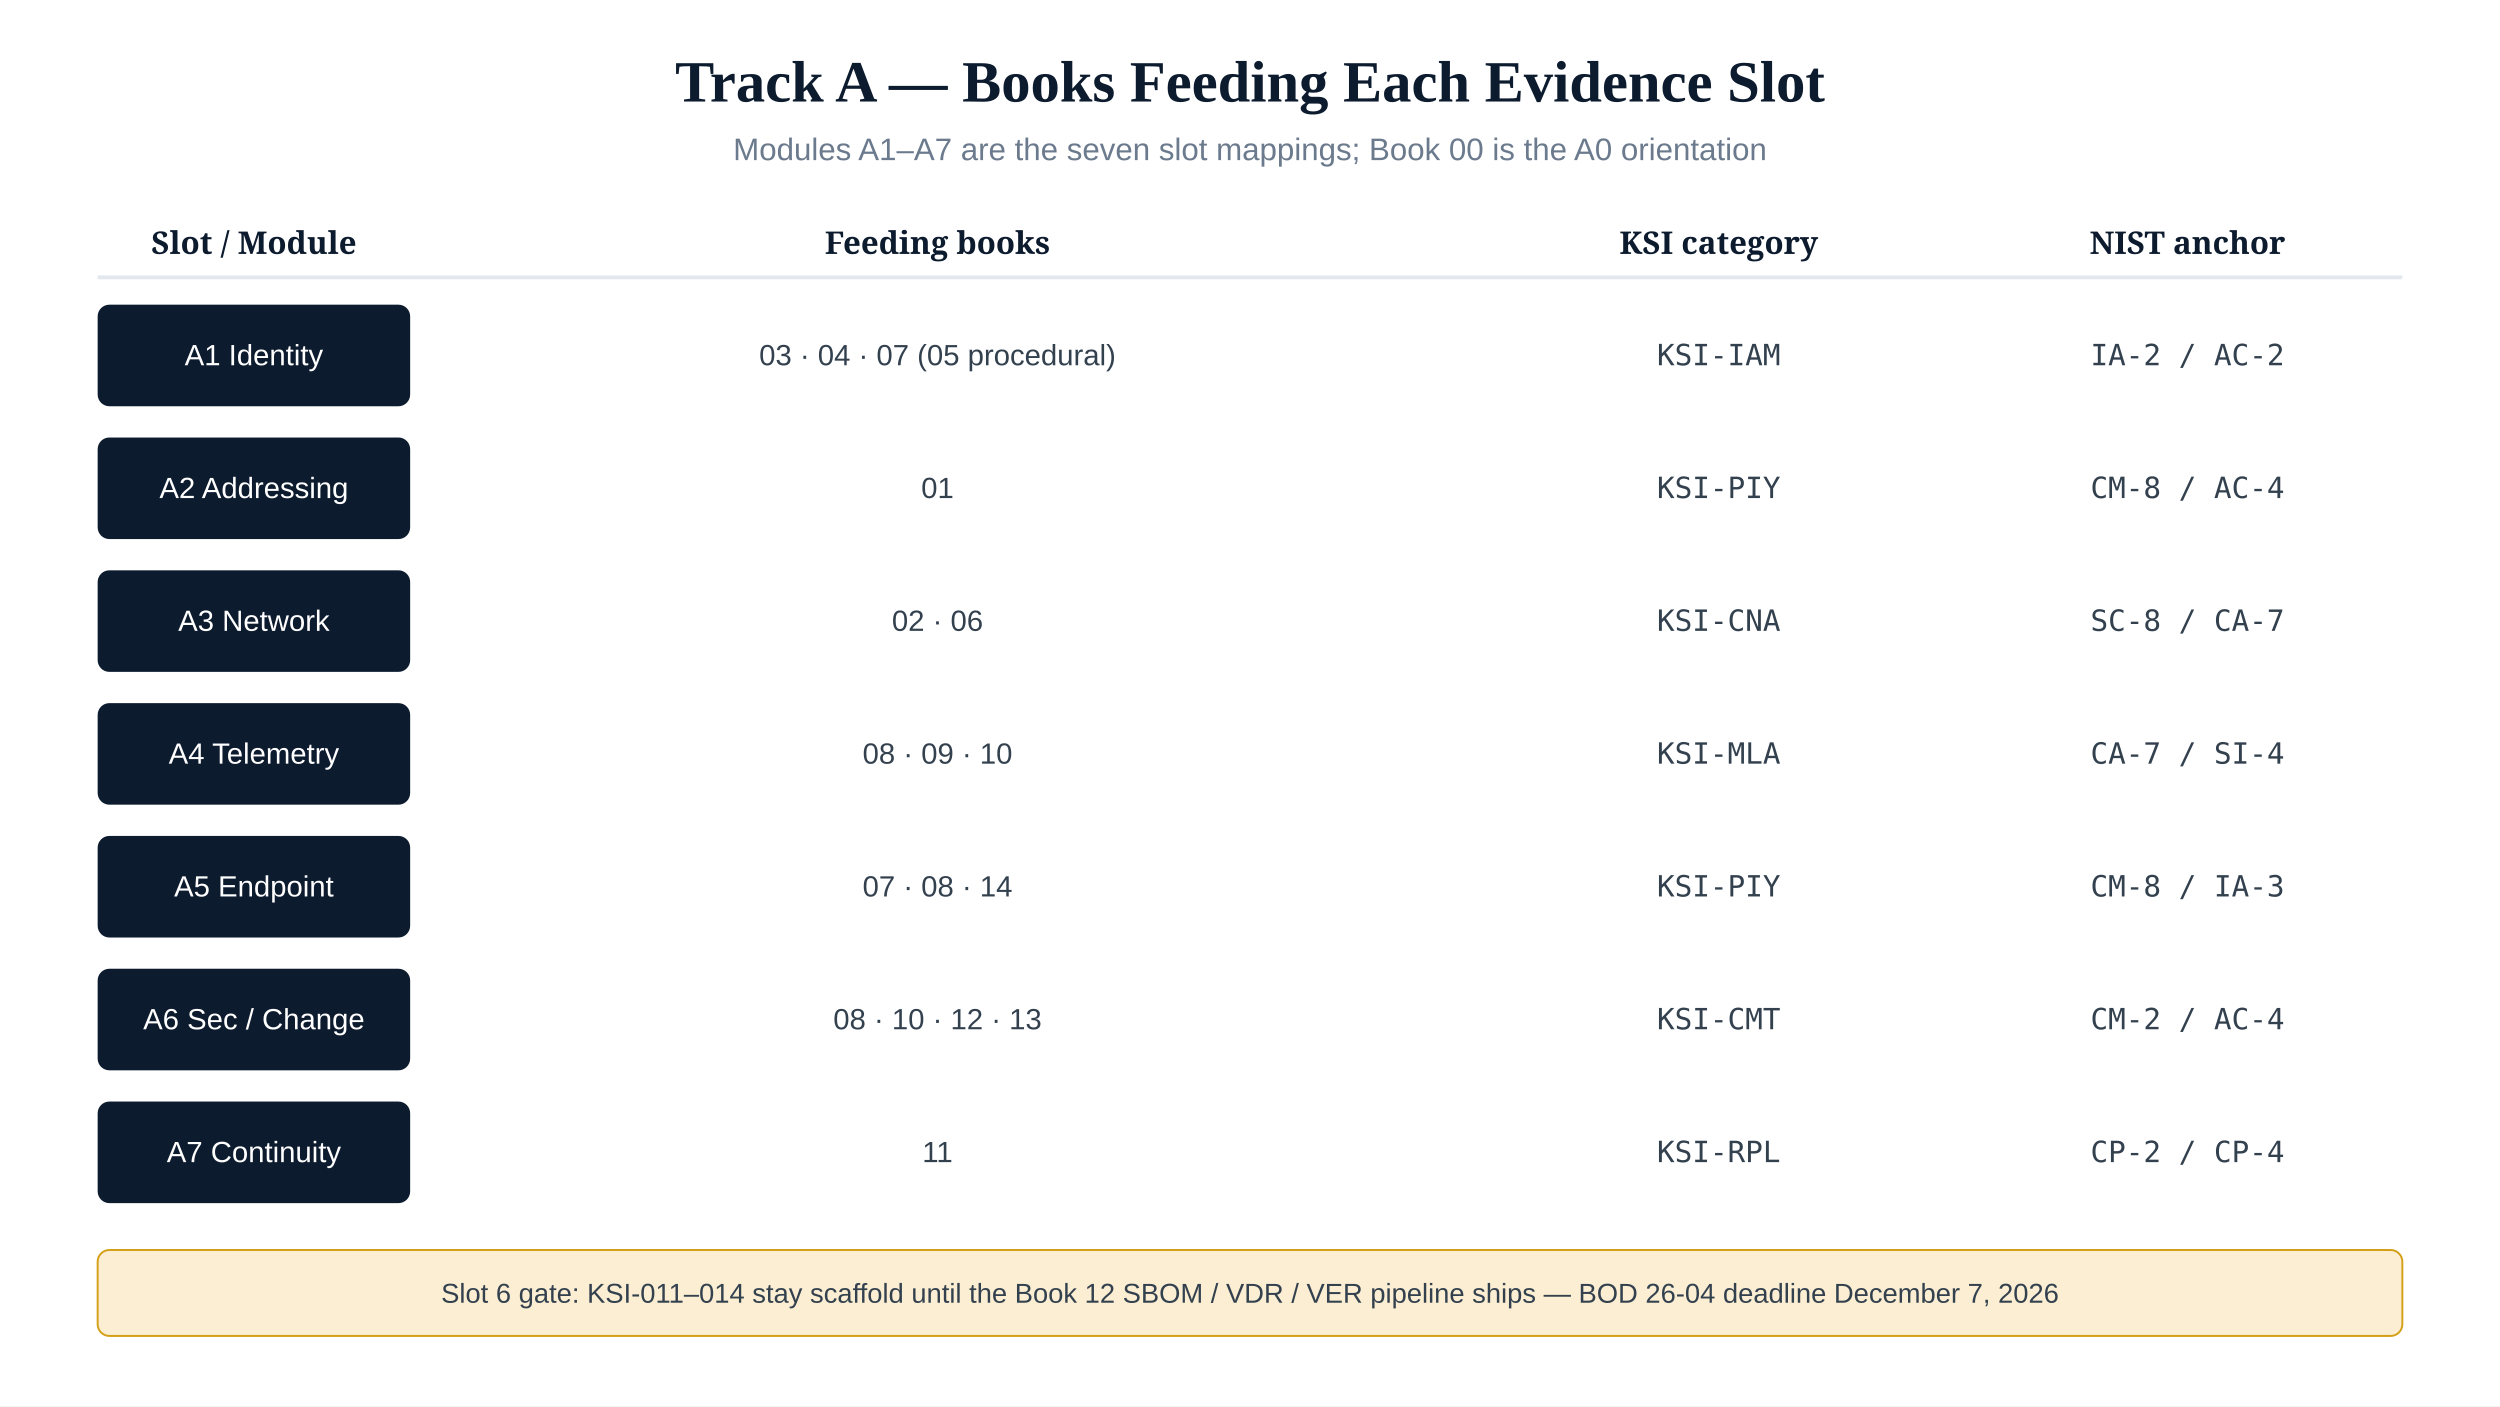
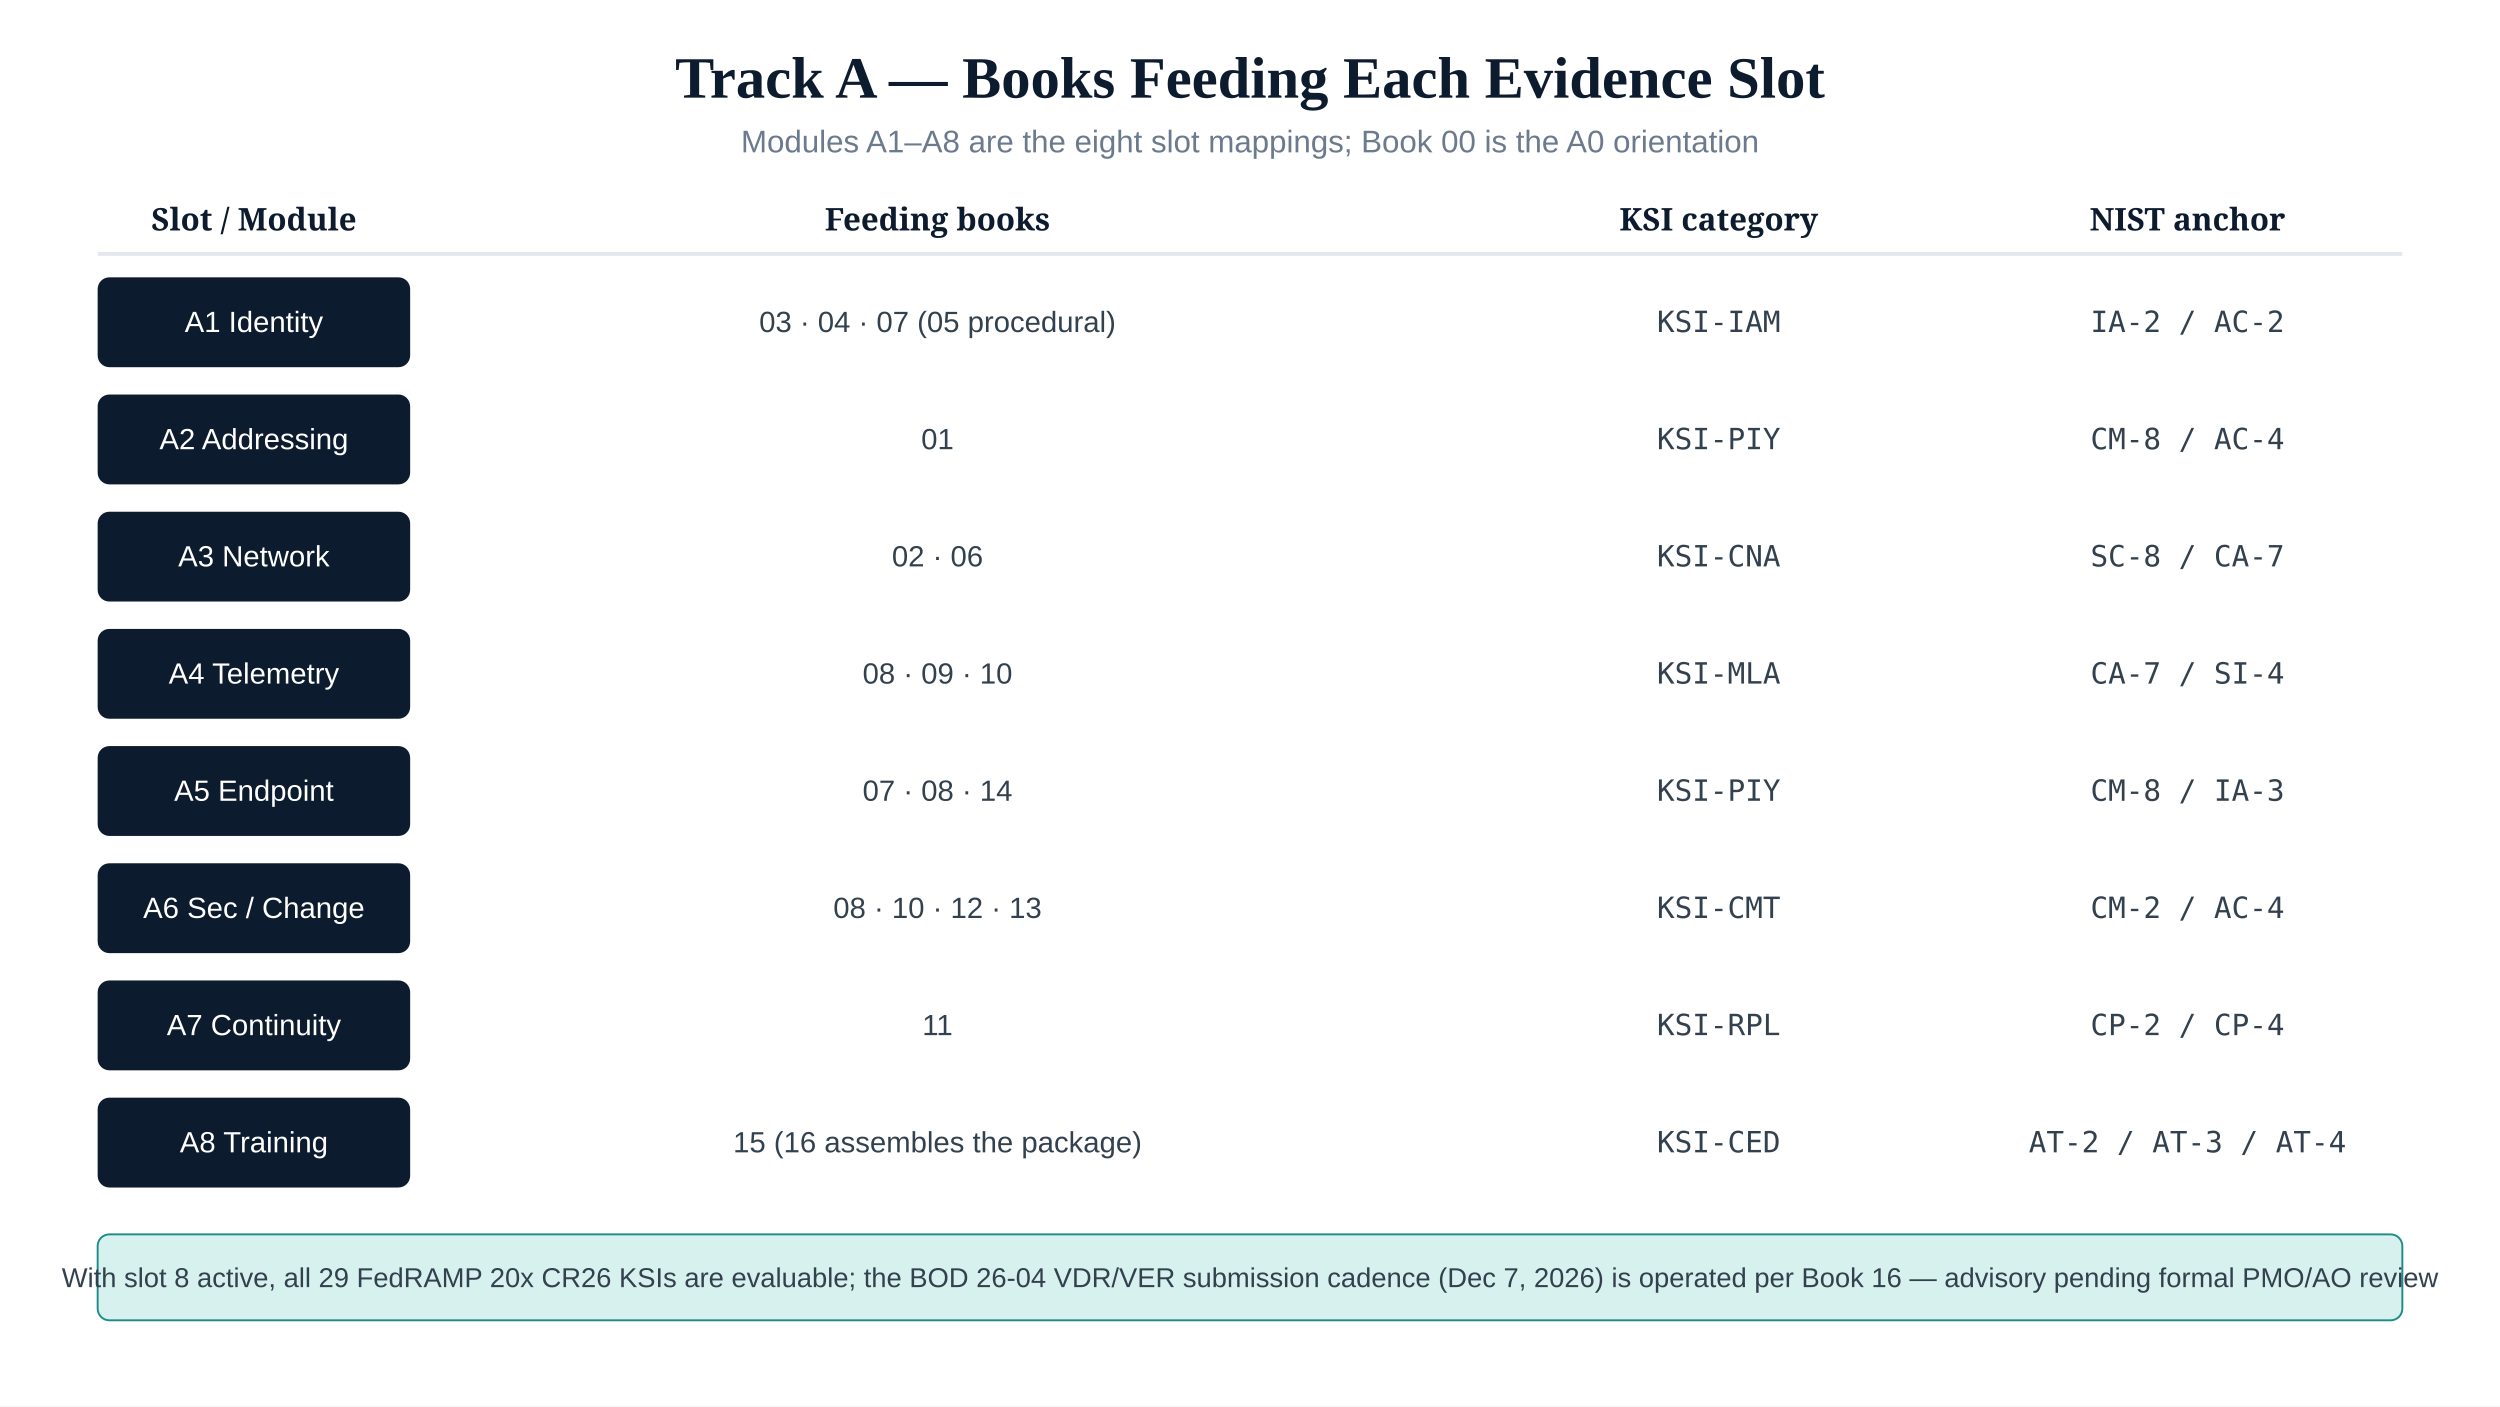
- <svg xmlns="http://www.w3.org/2000/svg" viewBox="0 0 1280 720" role="img" aria-label="Track A matrix: which books feed each of the seven evidence slots">
+ <svg xmlns="http://www.w3.org/2000/svg" viewBox="0 0 1280 720" role="img" aria-label="Track A matrix: which books feed each of the eight evidence slots">
  <rect x="0" y="0" width="1280" height="720" fill="#FFFFFF" />
-   <text x="640" y="52" text-anchor="middle" font-family="Georgia, 'Times New Roman', serif" font-weight="bold" font-size="30" fill="#0D1B2E">Track A — Books Feeding Each Evidence Slot</text>
-   <text x="640" y="82" text-anchor="middle" font-family="Arial, sans-serif" font-size="16" fill="#6B7A8D">Modules A1–A7 are the seven slot mappings; Book 00 is the A0 orientation</text>
+   <text x="640" y="50" text-anchor="middle" font-family="Georgia, 'Times New Roman', serif" font-weight="bold" font-size="30" fill="#0D1B2E">Track A — Books Feeding Each Evidence Slot</text>
+   <text x="640" y="78" text-anchor="middle" font-family="Arial, sans-serif" font-size="16" fill="#6B7A8D">Modules A1–A8 are the eight slot mappings; Book 00 is the A0 orientation</text>
  <g font-family="Georgia, serif" font-weight="bold" font-size="16" fill="#0D1B2E">
-     <text x="130" y="130" text-anchor="middle">Slot / Module</text>
-     <text x="480" y="130" text-anchor="middle">Feeding books</text>
-     <text x="880" y="130" text-anchor="middle">KSI category</text>
-     <text x="1120" y="130" text-anchor="middle">NIST anchor</text>
+     <text x="130" y="118" text-anchor="middle">Slot / Module</text>
+     <text x="480" y="118" text-anchor="middle">Feeding books</text>
+     <text x="880" y="118" text-anchor="middle">KSI category</text>
+     <text x="1120" y="118" text-anchor="middle">NIST anchor</text>
  </g>
-   <line x1="50" y1="142" x2="1230" y2="142" stroke="#E3E8EF" stroke-width="2" />
+   <line x1="50" y1="130" x2="1230" y2="130" stroke="#E3E8EF" stroke-width="2" />
  <g font-family="Arial, sans-serif" font-size="15" fill="#33414F">
-     <rect x="50" y="156" width="160" height="52" rx="6" fill="#0D1B2E" />
-     <text x="130" y="187" text-anchor="middle" fill="#FFFFFF">A1  Identity</text>
-     <text x="480" y="187" text-anchor="middle">03 · 04 · 07   (05 procedural)</text>
-     <text x="880" y="187" text-anchor="middle" font-family="Consolas, monospace">KSI-IAM</text>
-     <text x="1120" y="187" text-anchor="middle" font-family="Consolas, monospace">IA-2 / AC-2</text>
-     <rect x="50" y="224" width="160" height="52" rx="6" fill="#0D1B2E" />
-     <text x="130" y="255" text-anchor="middle" fill="#FFFFFF">A2  Addressing</text>
-     <text x="480" y="255" text-anchor="middle">01</text>
-     <text x="880" y="255" text-anchor="middle" font-family="Consolas, monospace">KSI-PIY</text>
-     <text x="1120" y="255" text-anchor="middle" font-family="Consolas, monospace">CM-8 / AC-4</text>
-     <rect x="50" y="292" width="160" height="52" rx="6" fill="#0D1B2E" />
-     <text x="130" y="323" text-anchor="middle" fill="#FFFFFF">A3  Network</text>
-     <text x="480" y="323" text-anchor="middle">02 · 06</text>
-     <text x="880" y="323" text-anchor="middle" font-family="Consolas, monospace">KSI-CNA</text>
-     <text x="1120" y="323" text-anchor="middle" font-family="Consolas, monospace">SC-8 / CA-7</text>
-     <rect x="50" y="360" width="160" height="52" rx="6" fill="#0D1B2E" />
-     <text x="130" y="391" text-anchor="middle" fill="#FFFFFF">A4  Telemetry</text>
-     <text x="480" y="391" text-anchor="middle">08 · 09 · 10</text>
-     <text x="880" y="391" text-anchor="middle" font-family="Consolas, monospace">KSI-MLA</text>
-     <text x="1120" y="391" text-anchor="middle" font-family="Consolas, monospace">CA-7 / SI-4</text>
-     <rect x="50" y="428" width="160" height="52" rx="6" fill="#0D1B2E" />
-     <text x="130" y="459" text-anchor="middle" fill="#FFFFFF">A5  Endpoint</text>
-     <text x="480" y="459" text-anchor="middle">07 · 08 · 14</text>
-     <text x="880" y="459" text-anchor="middle" font-family="Consolas, monospace">KSI-PIY</text>
-     <text x="1120" y="459" text-anchor="middle" font-family="Consolas, monospace">CM-8 / IA-3</text>
-     <rect x="50" y="496" width="160" height="52" rx="6" fill="#0D1B2E" />
-     <text x="130" y="527" text-anchor="middle" fill="#FFFFFF">A6  Sec / Change</text>
-     <text x="480" y="527" text-anchor="middle">08 · 10 · 12 · 13</text>
-     <text x="880" y="527" text-anchor="middle" font-family="Consolas, monospace">KSI-CMT</text>
-     <text x="1120" y="527" text-anchor="middle" font-family="Consolas, monospace">CM-2 / AC-4</text>
-     <rect x="50" y="564" width="160" height="52" rx="6" fill="#0D1B2E" />
-     <text x="130" y="595" text-anchor="middle" fill="#FFFFFF">A7  Continuity</text>
-     <text x="480" y="595" text-anchor="middle">11</text>
-     <text x="880" y="595" text-anchor="middle" font-family="Consolas, monospace">KSI-RPL</text>
-     <text x="1120" y="595" text-anchor="middle" font-family="Consolas, monospace">CP-2 / CP-4</text>
+     <rect x="50" y="142" width="160" height="46" rx="6" fill="#0D1B2E" />
+     <text x="130" y="170" text-anchor="middle" fill="#FFFFFF">A1  Identity</text>
+     <text x="480" y="170" text-anchor="middle">03 · 04 · 07   (05 procedural)</text>
+     <text x="880" y="170" text-anchor="middle" font-family="Consolas, monospace">KSI-IAM</text>
+     <text x="1120" y="170" text-anchor="middle" font-family="Consolas, monospace">IA-2 / AC-2</text>
+     <rect x="50" y="202" width="160" height="46" rx="6" fill="#0D1B2E" />
+     <text x="130" y="230" text-anchor="middle" fill="#FFFFFF">A2  Addressing</text>
+     <text x="480" y="230" text-anchor="middle">01</text>
+     <text x="880" y="230" text-anchor="middle" font-family="Consolas, monospace">KSI-PIY</text>
+     <text x="1120" y="230" text-anchor="middle" font-family="Consolas, monospace">CM-8 / AC-4</text>
+     <rect x="50" y="262" width="160" height="46" rx="6" fill="#0D1B2E" />
+     <text x="130" y="290" text-anchor="middle" fill="#FFFFFF">A3  Network</text>
+     <text x="480" y="290" text-anchor="middle">02 · 06</text>
+     <text x="880" y="290" text-anchor="middle" font-family="Consolas, monospace">KSI-CNA</text>
+     <text x="1120" y="290" text-anchor="middle" font-family="Consolas, monospace">SC-8 / CA-7</text>
+     <rect x="50" y="322" width="160" height="46" rx="6" fill="#0D1B2E" />
+     <text x="130" y="350" text-anchor="middle" fill="#FFFFFF">A4  Telemetry</text>
+     <text x="480" y="350" text-anchor="middle">08 · 09 · 10</text>
+     <text x="880" y="350" text-anchor="middle" font-family="Consolas, monospace">KSI-MLA</text>
+     <text x="1120" y="350" text-anchor="middle" font-family="Consolas, monospace">CA-7 / SI-4</text>
+     <rect x="50" y="382" width="160" height="46" rx="6" fill="#0D1B2E" />
+     <text x="130" y="410" text-anchor="middle" fill="#FFFFFF">A5  Endpoint</text>
+     <text x="480" y="410" text-anchor="middle">07 · 08 · 14</text>
+     <text x="880" y="410" text-anchor="middle" font-family="Consolas, monospace">KSI-PIY</text>
+     <text x="1120" y="410" text-anchor="middle" font-family="Consolas, monospace">CM-8 / IA-3</text>
+     <rect x="50" y="442" width="160" height="46" rx="6" fill="#0D1B2E" />
+     <text x="130" y="470" text-anchor="middle" fill="#FFFFFF">A6  Sec / Change</text>
+     <text x="480" y="470" text-anchor="middle">08 · 10 · 12 · 13</text>
+     <text x="880" y="470" text-anchor="middle" font-family="Consolas, monospace">KSI-CMT</text>
+     <text x="1120" y="470" text-anchor="middle" font-family="Consolas, monospace">CM-2 / AC-4</text>
+     <rect x="50" y="502" width="160" height="46" rx="6" fill="#0D1B2E" />
+     <text x="130" y="530" text-anchor="middle" fill="#FFFFFF">A7  Continuity</text>
+     <text x="480" y="530" text-anchor="middle">11</text>
+     <text x="880" y="530" text-anchor="middle" font-family="Consolas, monospace">KSI-RPL</text>
+     <text x="1120" y="530" text-anchor="middle" font-family="Consolas, monospace">CP-2 / CP-4</text>
+     <rect x="50" y="562" width="160" height="46" rx="6" fill="#0D1B2E" />
+     <text x="130" y="590" text-anchor="middle" fill="#FFFFFF">A8  Training</text>
+     <text x="480" y="590" text-anchor="middle">15   (16 assembles the package)</text>
+     <text x="880" y="590" text-anchor="middle" font-family="Consolas, monospace">KSI-CED</text>
+     <text x="1120" y="590" text-anchor="middle" font-family="Consolas, monospace">AT-2 / AT-3 / AT-4</text>
  </g>
-   <rect x="50" y="640" width="1180" height="44" rx="6" fill="#FBEED2" stroke="#D4A017" />
-   <text x="640" y="667" text-anchor="middle" font-family="Arial, sans-serif" font-size="14" fill="#33414F">Slot 6 gate: KSI-011–014 stay scaffold until the Book 12 SBOM / VDR / VER pipeline ships — BOD 26-04 deadline December 7, 2026</text>
+   <rect x="50" y="632" width="1180" height="44" rx="6" fill="#D7F2EE" stroke="#1E8C8C" />
+   <text x="640" y="659" text-anchor="middle" font-family="Arial, sans-serif" font-size="14" fill="#33414F">With slot 8 active, all 29 FedRAMP 20x CR26 KSIs are evaluable; the BOD 26-04 VDR/VER submission cadence (Dec 7, 2026) is operated per Book 16 — advisory pending formal PMO/AO review</text>
</svg>
